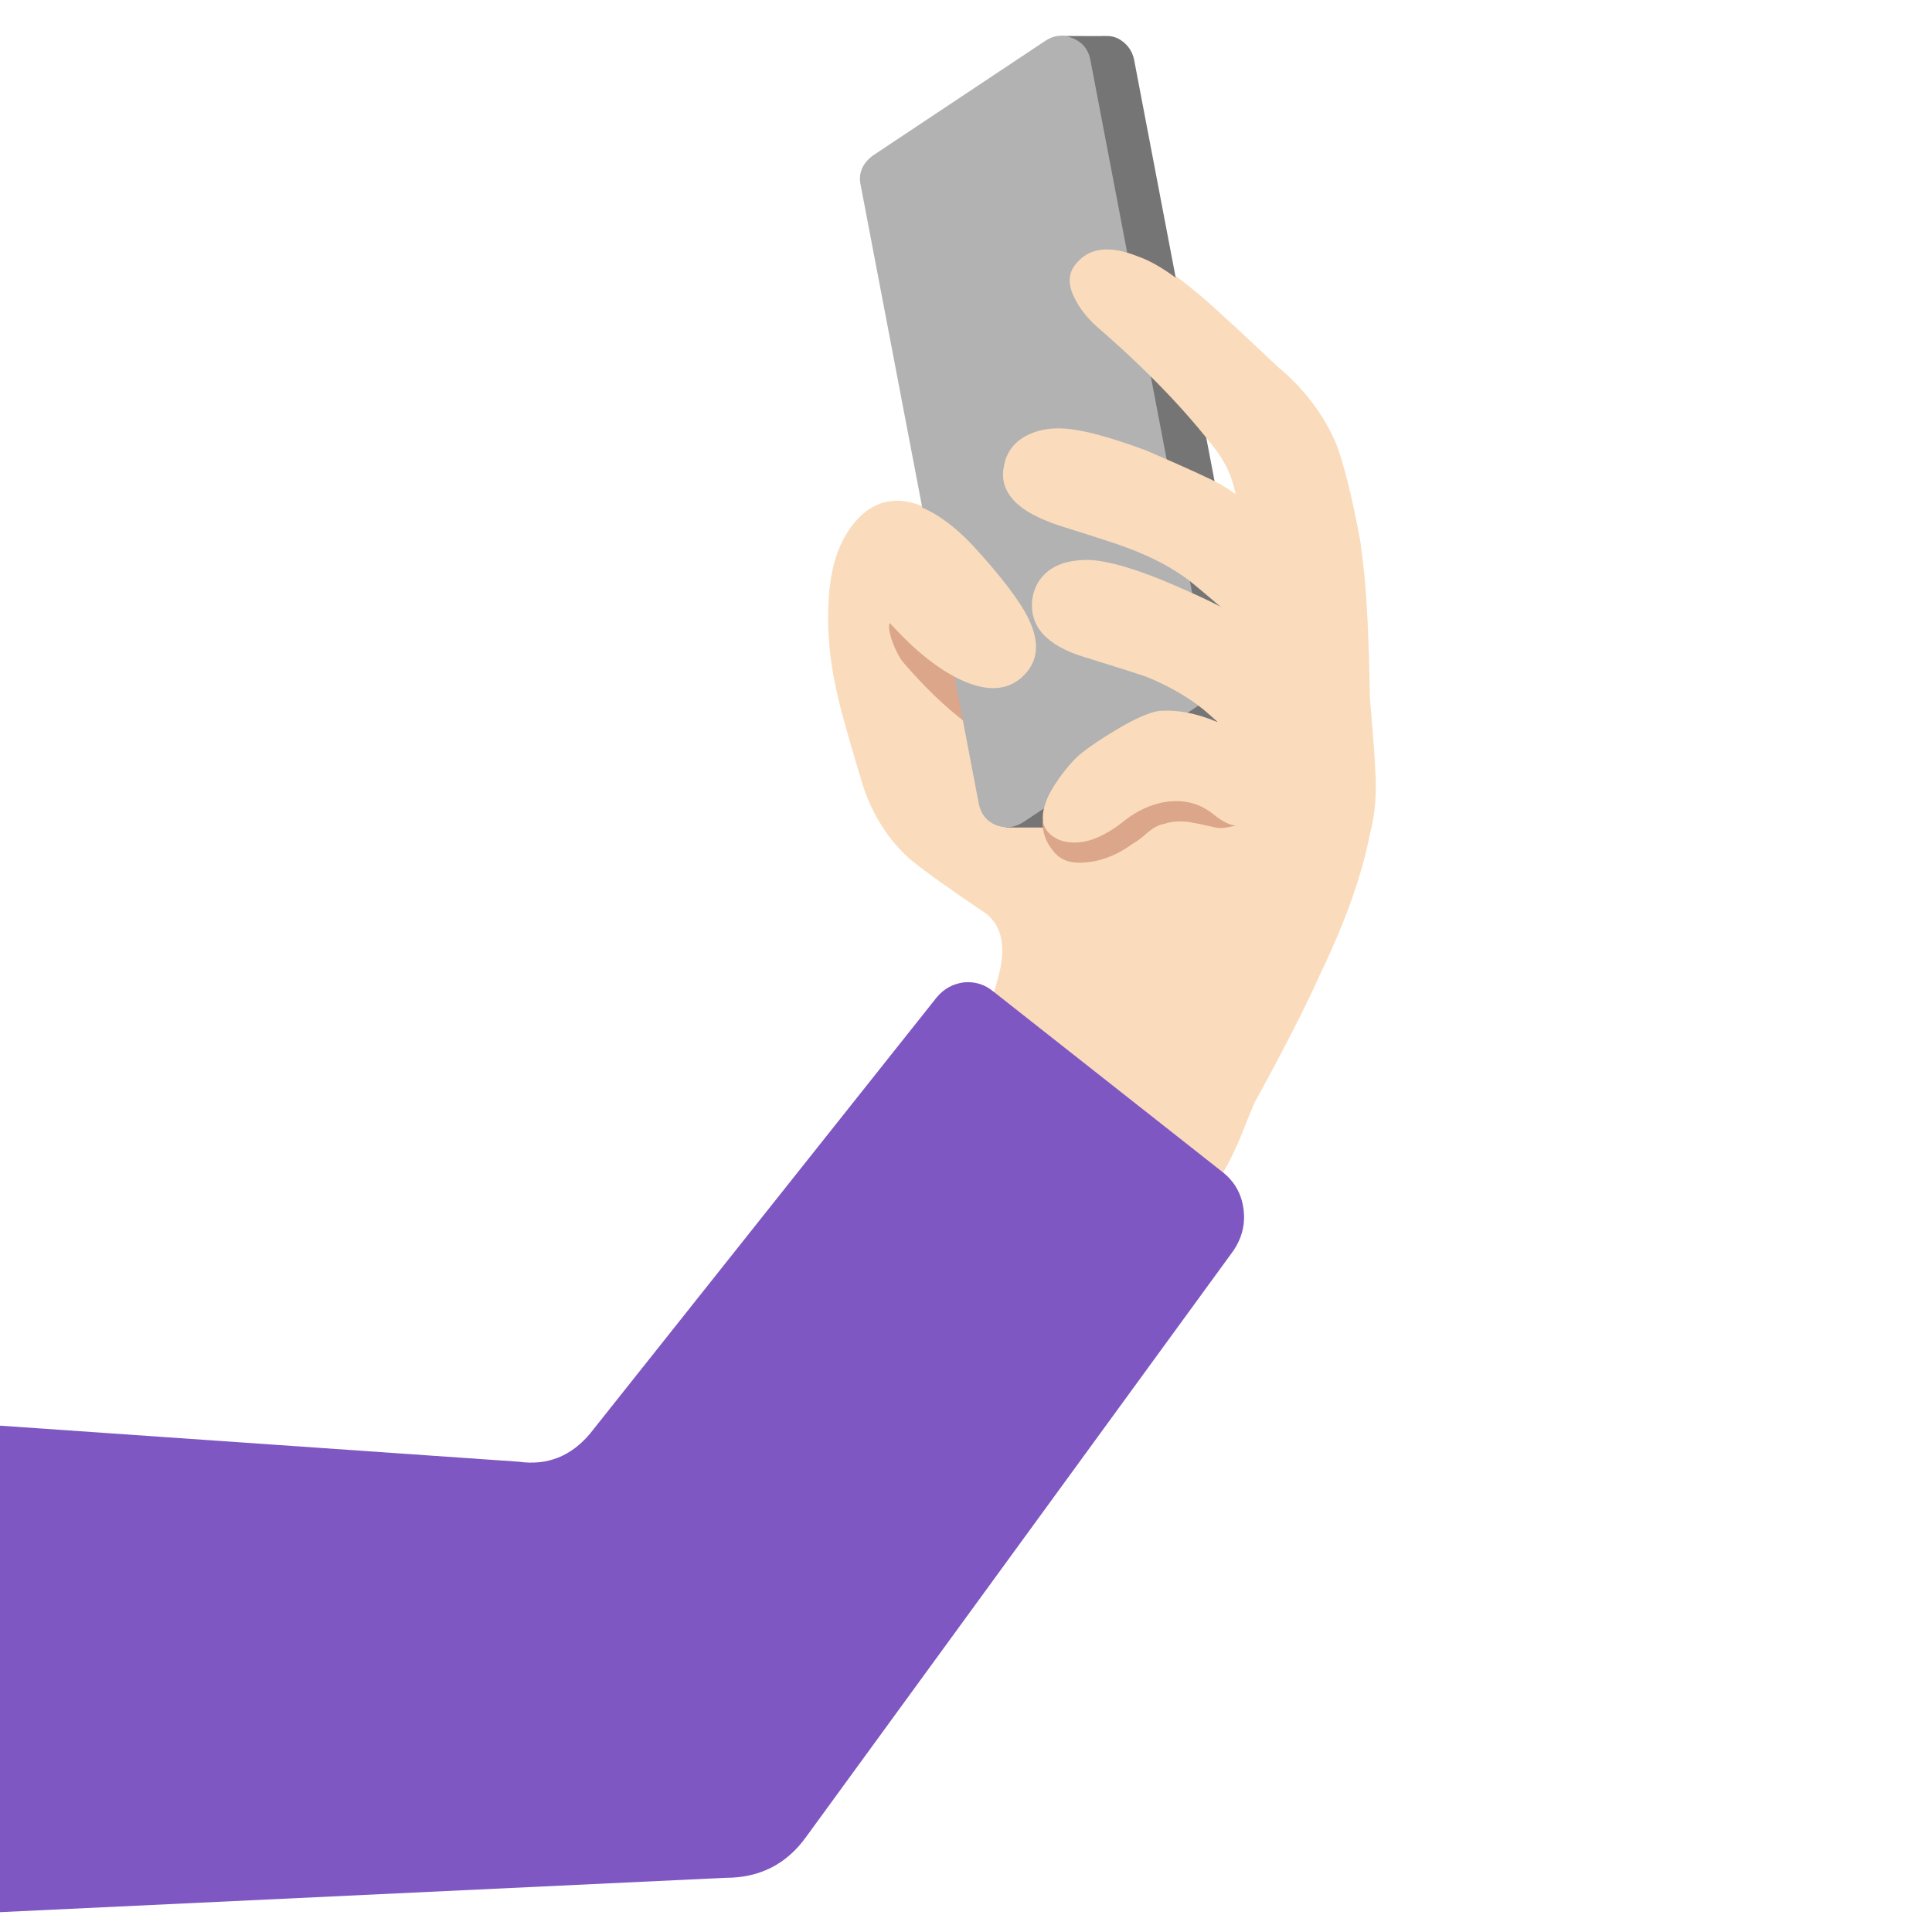
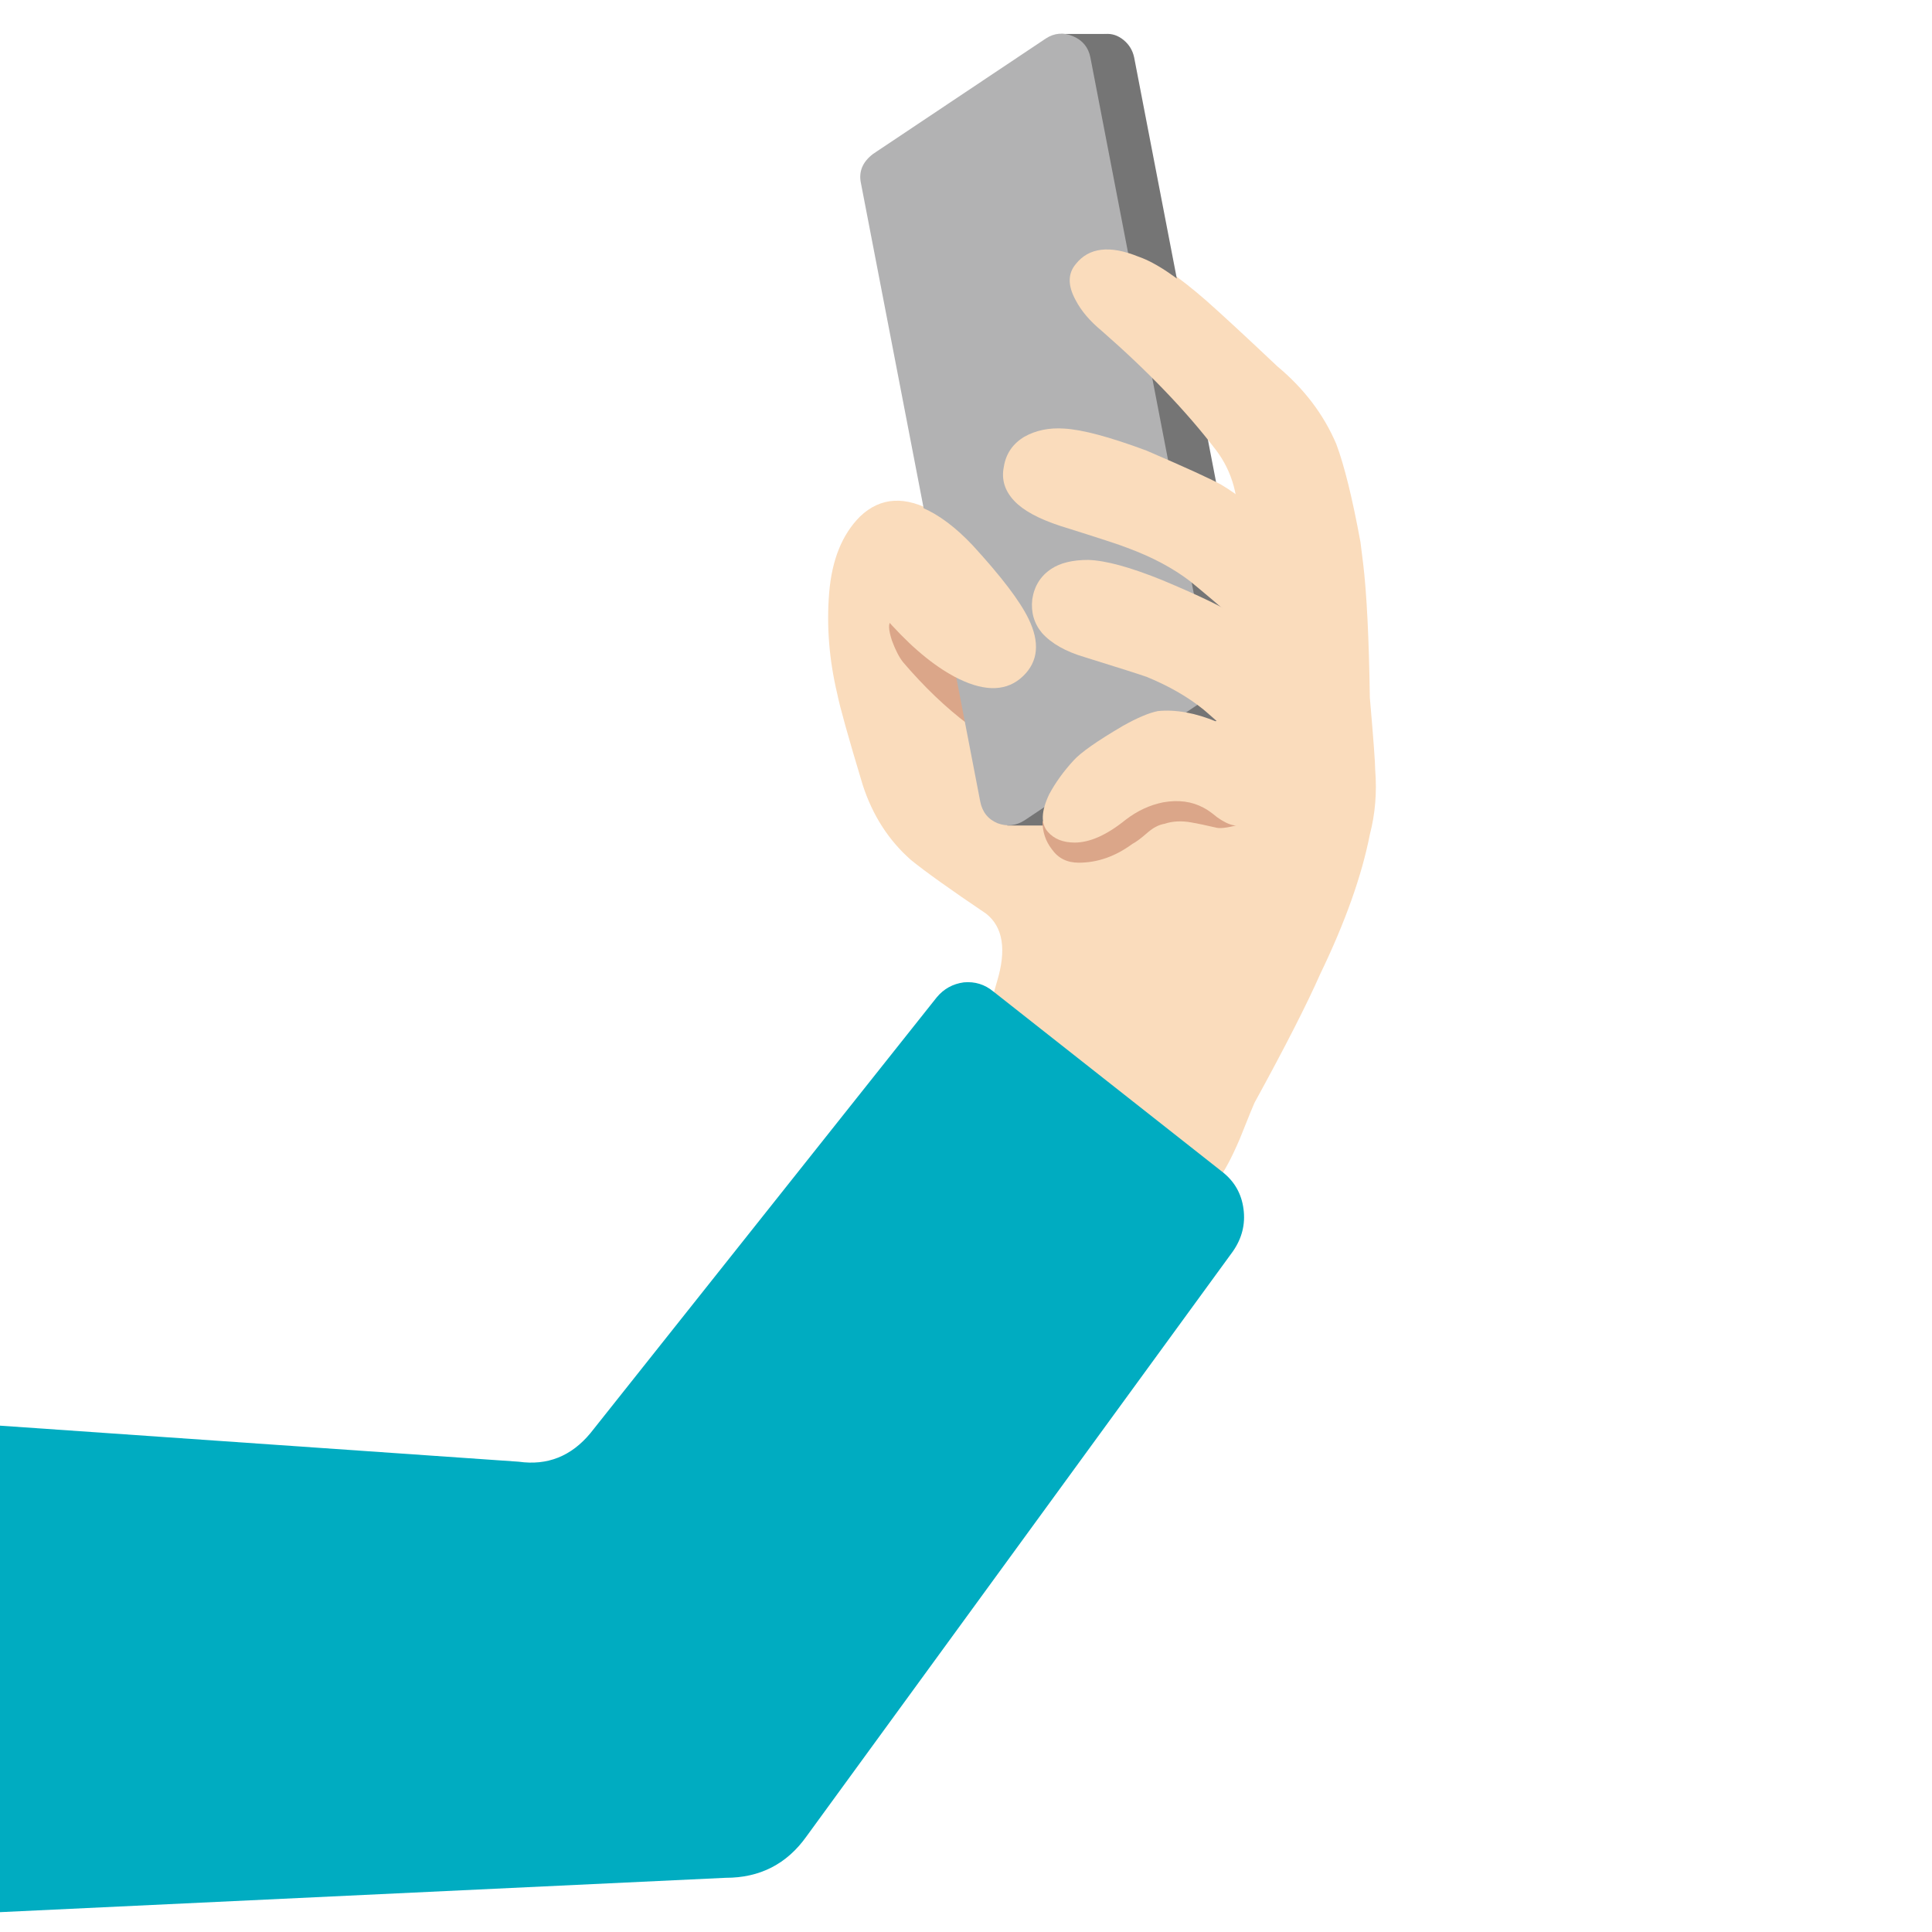
<svg xmlns="http://www.w3.org/2000/svg" xmlns:xlink="http://www.w3.org/1999/xlink" preserveAspectRatio="none" viewBox="0 0 72 72">
  <defs>
    <path id="a" fill="#FADCBC" d="M44.95 11.2q-1.55-1.35-2.5-1.7-1.6-.65-2.35.3t.95 2.5q2.5 2.15 4.3 4.4.9 1.2.8 3.2-.1 1.35-1.3 2.45-1.15 1.1-2.95 1.55-2 .5-3.15-.35-.65-.5-1.85-2.25-1.15-1.65-2.05-2.2-1.65-.95-2.8.15-1 1-1.15 2.85-.15 1.85.3 3.75.15.75.95 3.4.55 1.7 1.8 2.8.8.65 2.8 2 .95.75.4 2.55-.65 2.2-.3 3.15.4 1.1 2.05 2.2.9.55 2.65 1.6.9.7 2.25.8 1.25.1 1.6-.4.35-.45.8-1.5.5-1.25.55-1.35 1.7-3.1 2.45-4.8 1.4-2.9 1.85-5.2.3-1.15.2-2.4 0-.4-.2-2.7-.05-3.35-.25-5l-.1-.8q-.45-2.45-.9-3.65-.7-1.65-2.2-2.9-1.8-1.7-2.65-2.45z" />
    <path id="b" fill="#DBA689" d="M64.55 44.5q-.6-.15-1.25-.6-.05-.05-1.05-.9-1.5-1.25-3.15-1.9-.3.15.05 1.25.35.95.75 1.45 2.1 2.45 4.3 4.1.15.1.35-3.4z" />
    <path id="c" fill="#757575" d="M82.2 46.7q1.05-.65.85-1.95L75.15 3.8q-.15-.7-.7-1.15-.55-.45-1.2-.4-.6 0-1.05.3L60.75 10.2q-1.05.75-.8 1.95L67.8 53.1q.2 1.05 1.15 1.45.95.35 1.8-.2L82.2 46.7z" />
    <path id="d" fill="#757575" d="M73.25 6V2.25H70.3V6h2.95z" />
    <path id="e" fill="#757575" d="M69.75 54.7v-3.75h-3v3.75h3z" />
    <path id="f" fill="#B2B2B3" d="M57.85 10.2q-1.05.8-.8 1.95l7.9 40.95q.2 1.05 1.15 1.45.95.35 1.8-.2l11.45-7.65q1.05-.7.8-1.95L72.25 3.8q-.2-1-1.15-1.4-.95-.4-1.8.15L57.85 10.2z" />
-     <path id="g" fill="#7E57C2" d="M82.5 80q-.2-1.55-1.45-2.5L65.9 65.6q-.85-.7-1.95-.6-1.1.15-1.8 1l-22.9 28.9q-1.9 2.3-4.75 1.9L0 94.45v32.25l48.25-2.35q3.4 0 5.35-2.75l28.2-38.8q.9-1.3.7-2.8z" />
+     <path id="g" fill="#00ACC1" d="M82.5 80q-.2-1.55-1.45-2.5L65.9 65.6q-.85-.7-1.95-.6-1.1.15-1.8 1l-22.9 28.9q-1.9 2.3-4.75 1.9L0 94.45v32.25l48.25-2.35q3.4 0 5.35-2.75l28.2-38.8q.9-1.3.7-2.8z" />
    <path id="h" fill="#FADCBC" d="M86.65 41.7q2-1.1.9-3.3-.55-1.15-2.6-3.2-2.3-2.2-4-3.2-1.1-.6-4.95-2.25-3.65-1.35-5.45-1.45-1.5-.1-2.65.55-1.15.7-1.35 2-.25 1.25.7 2.25.9.95 3.05 1.65 3.85 1.2 4.45 1.45 2.45.9 4.15 2.2 1.05.85 3.5 2.95 2.3 1.45 4.25.35z" />
    <path id="i" fill="#FADCBC" d="M85.3 43.6q-2.2-2.3-3.65-3.1-1.2-.75-4.55-2.15-3.2-1.3-4.95-1.35-1.55 0-2.45.6-1.05.7-1.25 2-.15 1.3.65 2.25.95 1.05 2.85 1.6 3.4 1.05 4.1 1.3 2.2.9 3.75 2.15 1 .85 3.2 2.85 2.1 1.4 3.9.3 1.85-1.2.8-3.35-.55-1.25-2.4-3.1z" />
    <path id="j" fill="#FADCBC" d="M56.6 36.85q.35 2.15 2.55 4.5 2.3 2.5 4.45 3.55 2.7 1.3 4.25-.2 1.5-1.45.35-3.8-.85-1.75-3.7-4.85-1.7-1.8-3.35-2.5-1.95-.85-3.35.15-1.5 1.1-1.2 3.15z" />
    <path id="k" fill="#FADCBC" d="M82.05 35l8.35 3.15-.3-2.25q-.75-4.35-1.6-6.5-1.25-2.95-3.85-5.2-3.2-2.95-4.75-4.3-2.7-2.4-4.45-3-2.85-1.15-4.15.5-.8.95 0 2.4.55 1.05 1.7 2 4.65 4.05 7.6 7.9 1.65 2.15 1.45 5.3z" />
    <path id="l" fill="#DBA689" d="M45.35 30.25q-.55-.25-.95-.4-.7-.25-1.35-.05-.55.2-1.3.7-.7.5-1.1.6-.35.1-.95-.15-.65-.3-.85-.35 0 .6.35 1.05.35.5 1 .5 1.05 0 2-.7.2-.1.6-.45.3-.25.6-.3.45-.15 1-.05.3.05.95.2.25.05.95-.15-.35-.15-.95-.45z" />
    <path id="m" fill="#FADCBC" d="M48.25 28.95q0-.55-.3-.6-.45-.2-1.3-.7-.9-.55-1.3-.75-1.2-.5-2.2-.4-.5.1-1.3.55-1.45.85-1.85 1.3-.55.6-.9 1.25-.45.95-.05 1.4.35.4 1 .4.85 0 1.9-.85.65-.5 1.4-.65.85-.15 1.5.2.2.1.5.35.35.25.6.3.4.1 1-.1.5-.25.9-.7.4-.5.4-1z" />
  </defs>
  <use xlink:href="#a" />
  <use transform="rotate(.078) scale(.56247)" xlink:href="#b" />
-   <use transform="rotate(.11) scale(.56244)" xlink:href="#c" />
-   <use transform="rotate(.11) scale(.56244)" xlink:href="#d" />
-   <use transform="rotate(.11) scale(.56244)" xlink:href="#e" />
-   <use transform="rotate(.11) scale(.56244)" xlink:href="#f" />
+   <use transform="scale(.56242)" xlink:href="#c" />
+   <use transform="scale(.56242)" xlink:href="#d" />
+   <use transform="scale(.56242)" xlink:href="#e" />
+   <use transform="scale(.56242)" xlink:href="#f" />
  <use transform="rotate(.078) scale(.56247)" xlink:href="#g" />
  <use transform="rotate(.078) scale(.56247)" xlink:href="#h" />
  <use transform="rotate(.078) scale(.56247)" xlink:href="#i" />
  <use transform="rotate(.078) scale(.56247)" xlink:href="#j" />
  <use transform="rotate(.078) scale(.56247)" xlink:href="#k" />
  <use xlink:href="#l" />
  <use xlink:href="#m" />
</svg>
